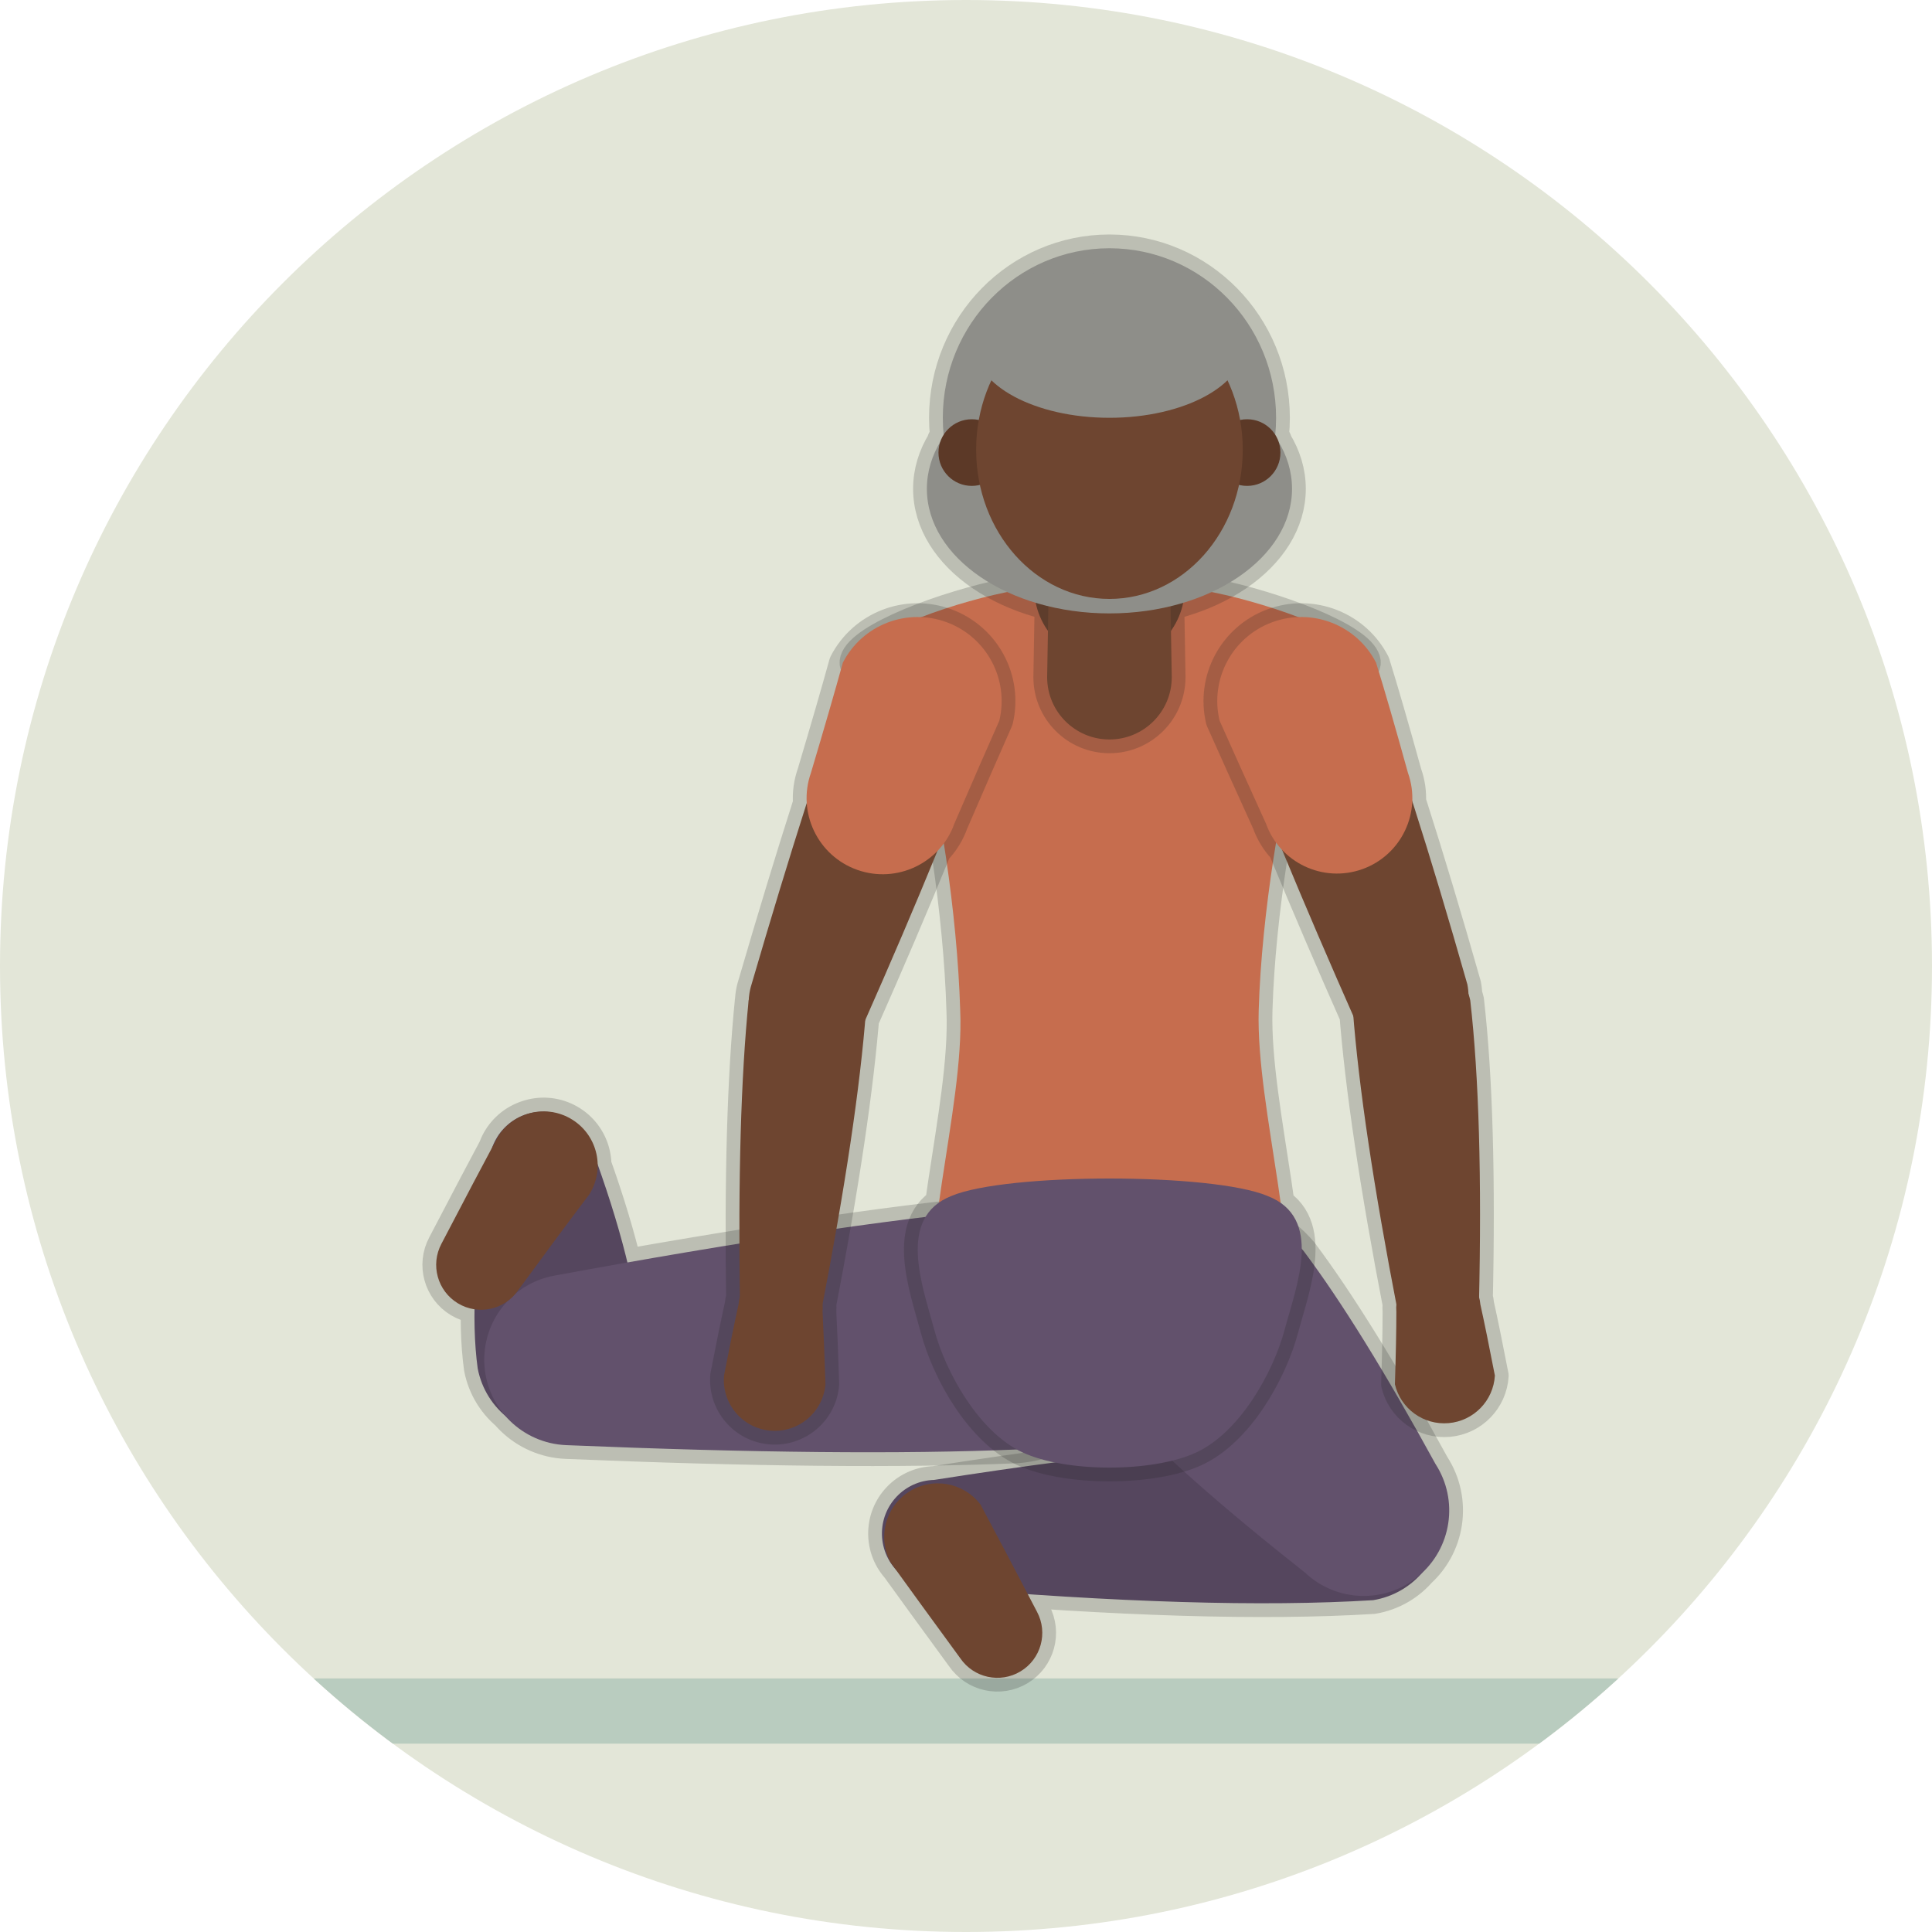
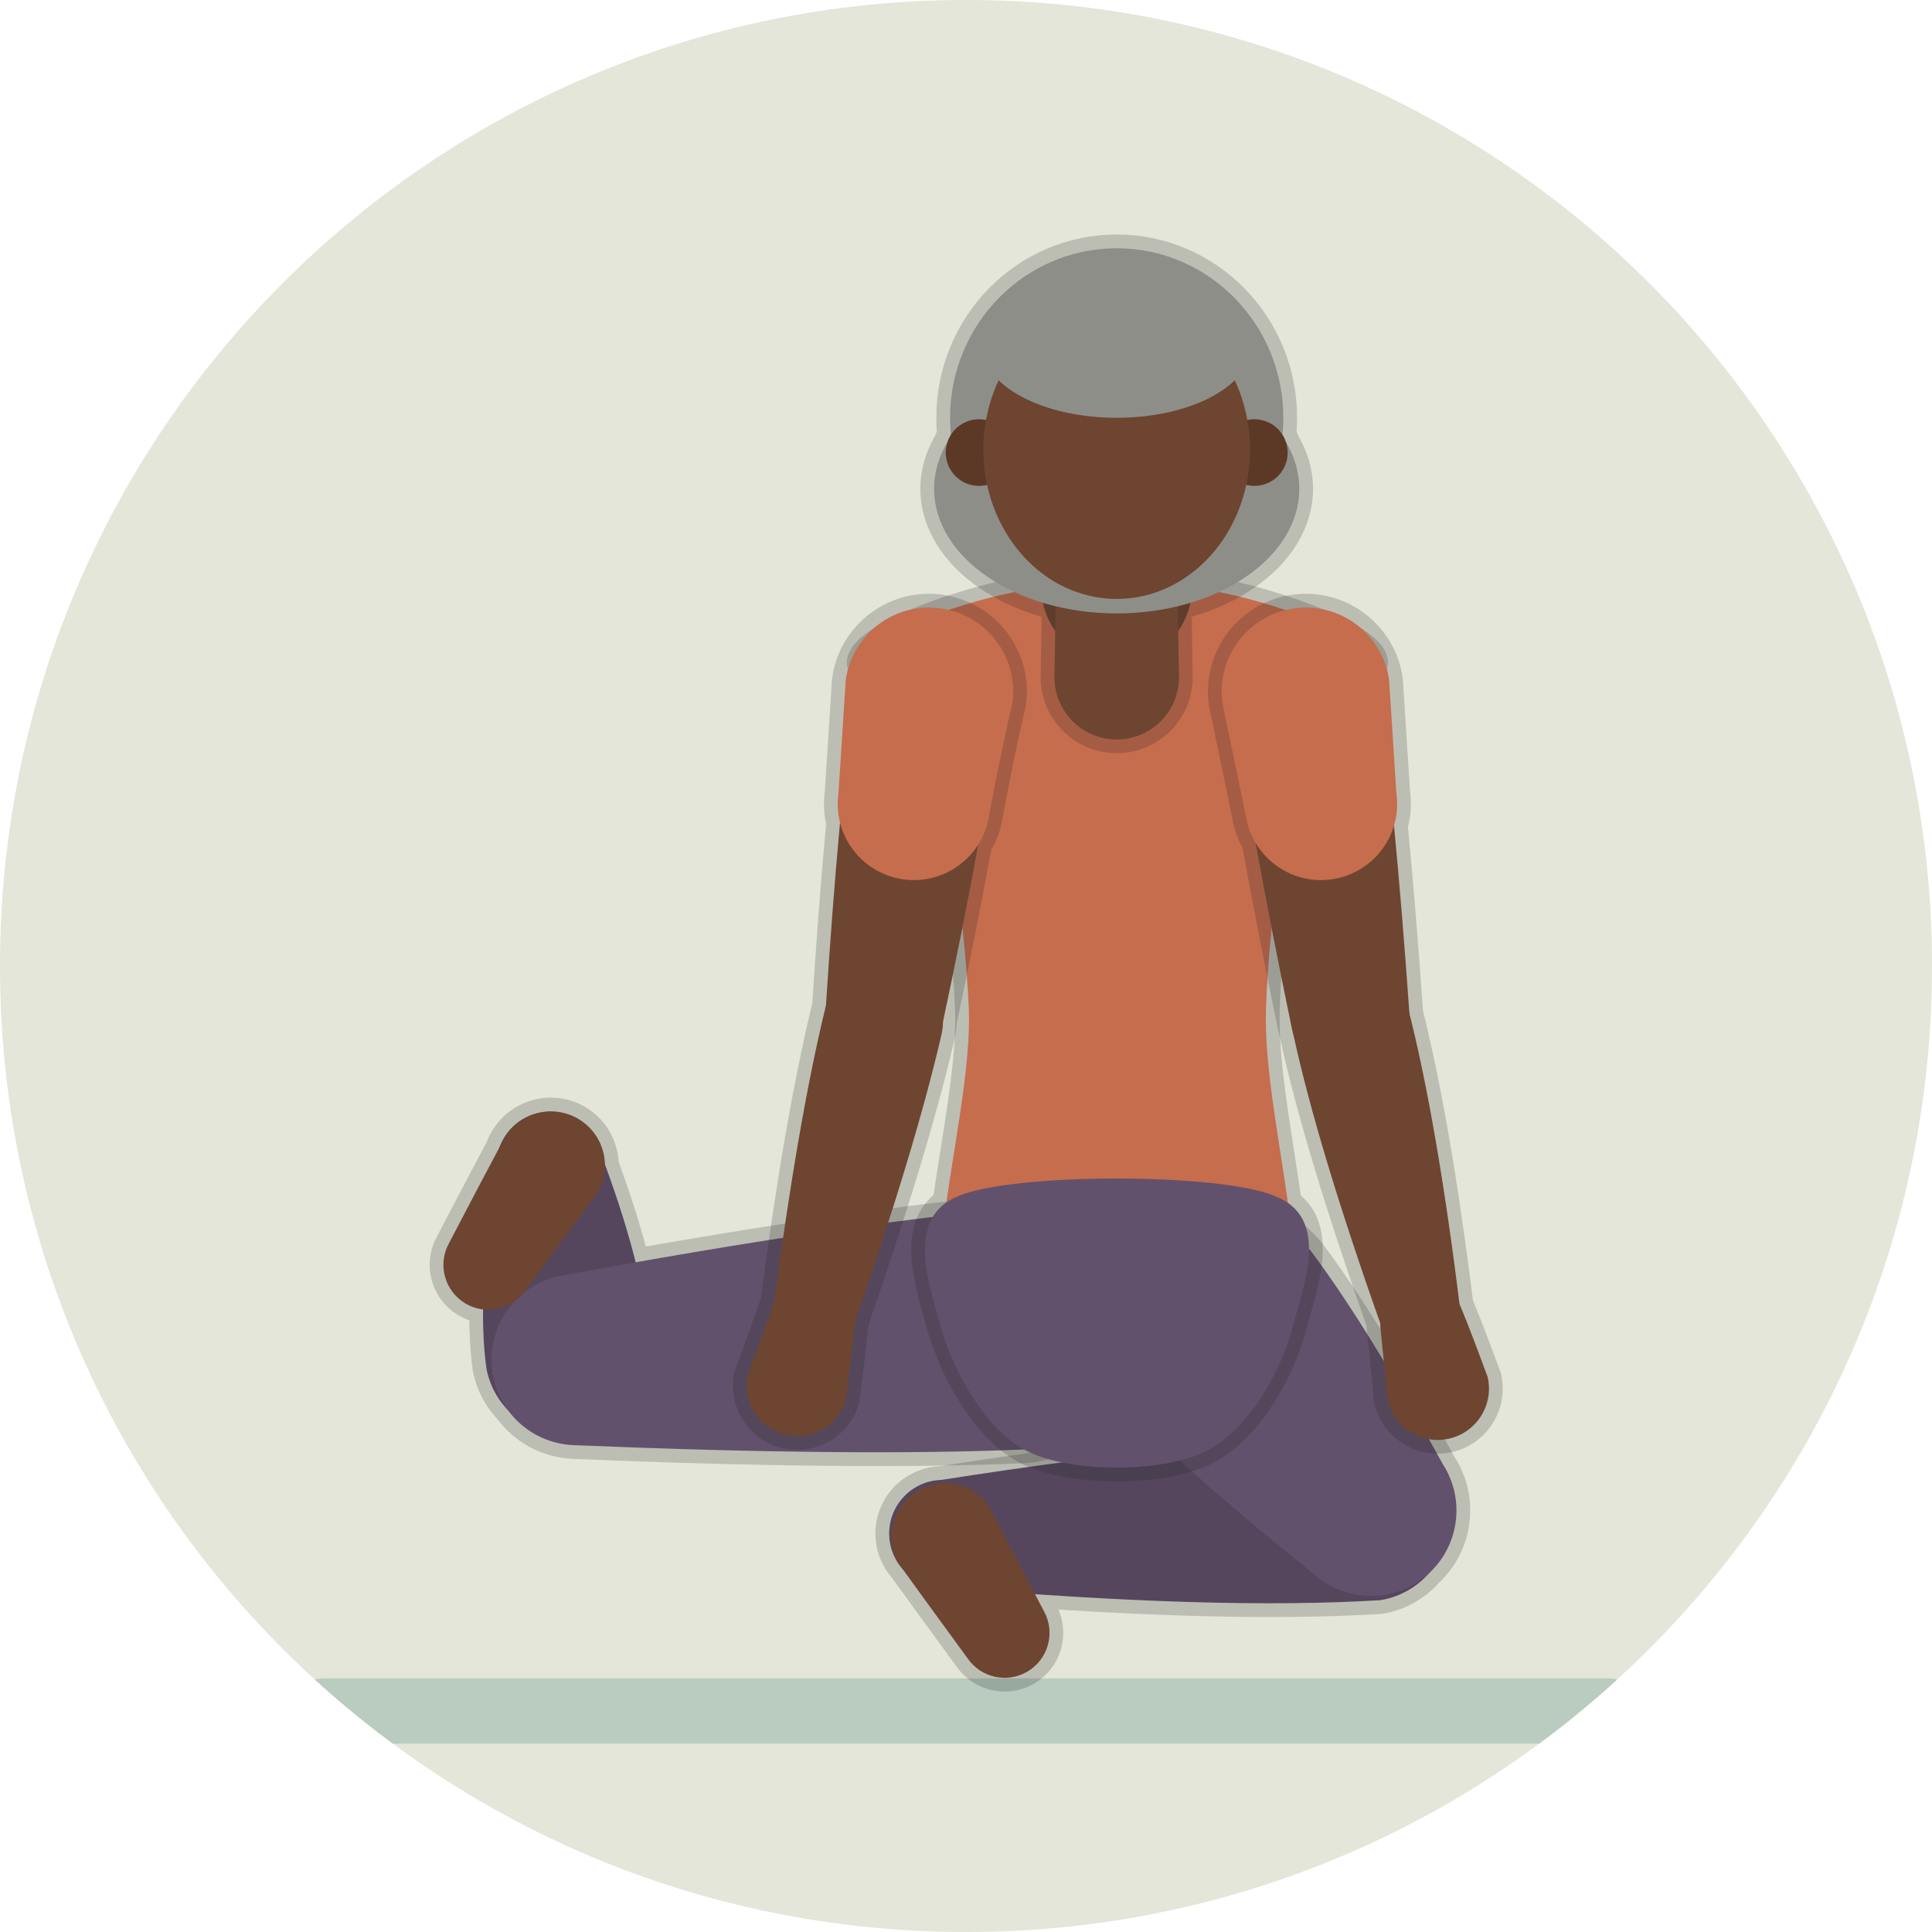
<svg xmlns="http://www.w3.org/2000/svg" viewBox="0 0 200 200" width="400" height="400" role="img" aria-label="Seated figure in profile, upright, with one bent leg in front and the other bent leg behind.">
  <circle cx="100" cy="100" r="100" fill="#E3E6D8" />
  <clipPath id="cb69t9c">
    <circle cx="100" cy="100" r="100" />
  </clipPath>
  <g clip-path="url(#cb69t9c)">
    <g transform="translate(100.0 174.5) scale(1.500)">
-       <rect x="-47.053" y="-0.5" width="94.105" height="4.5" rx="2.2" fill="#B9CCBF" />
+       <rect x="-46.545" y="-0.5" width="93.09" height="4.5" rx="2.2" fill="#B9CCBF" />
      <g>
-         <path d="M-22.4 -22.9Q-22.6 -28.1 -25.5 -36.2A3.7 3.7 0 0 0 -32.9 -35.6Q-34.4 -27.0 -33.7 -21.9A5.7 5.7 0 0 0 -22.4 -22.9ZM2.3 -32.9Q-9.4 -31.8 -28.4 -28.3A5.9 5.9 0 0 0 -27.6 -16.6Q-8.3 -15.8 3.5 -16.3A8.3 8.3 0 0 0 2.3 -32.9ZM-32.3 -37.9Q-33.8 -35.1 -36.2 -30.5A3.1 3.1 0 0 0 -30.9 -27.3Q-27.9 -31.4 -26.0 -33.9A3.7 3.7 0 0 0 -32.3 -37.9Z" fill="#1E1F1D" stroke="#1E1F1D" stroke-width="1.9" stroke-linejoin="round" opacity="0.2" />
-         <path d="M-22.4 -22.9Q-22.6 -28.1 -25.5 -36.2A3.7 3.7 0 0 0 -32.9 -35.6Q-34.4 -27.0 -33.7 -21.9A5.7 5.7 0 0 0 -22.4 -22.9Z" fill="#55465E" />
-         <path d="M2.3 -32.9Q-9.4 -31.8 -28.4 -28.3A5.9 5.9 0 0 0 -27.6 -16.6Q-8.3 -15.8 3.5 -16.3A8.3 8.3 0 0 0 2.3 -32.9Z" fill="#62516C" />
-         <path d="M-32.3 -37.9Q-33.8 -35.1 -36.2 -30.5A3.1 3.1 0 0 0 -30.9 -27.3Q-27.9 -31.4 -26.0 -33.9A3.7 3.7 0 0 0 -32.3 -37.9Z" fill="#6E4530" />
+         <path d="M-21.8 -22.9Q-22.0 -28.1 -25.0 -36.2A3.7 3.7 0 0 0 -32.4 -35.6Q-33.8 -27.0 -33.1 -21.9A5.7 5.7 0 0 0 -21.8 -22.9ZM2.8 -32.9Q-8.9 -31.8 -27.9 -28.3A5.9 5.9 0 0 0 -27.1 -16.6Q-7.8 -15.8 4.0 -16.3A8.3 8.3 0 0 0 2.8 -32.9ZM-31.8 -37.9Q-33.3 -35.1 -35.7 -30.5A3.1 3.1 0 0 0 -30.4 -27.3Q-27.4 -31.4 -25.5 -33.9A3.7 3.7 0 0 0 -31.8 -37.9Z" fill="#1E1F1D" stroke="#1E1F1D" stroke-width="1.9" stroke-linejoin="round" opacity="0.2" />
+         <path d="M-21.8 -22.9Q-22.0 -28.1 -25.0 -36.2A3.7 3.7 0 0 0 -32.4 -35.6Q-33.8 -27.0 -33.1 -21.9A5.7 5.7 0 0 0 -21.8 -22.9Z" fill="#55465E" />
+         <path d="M2.8 -32.9Q-8.9 -31.8 -27.9 -28.3A5.9 5.9 0 0 0 -27.1 -16.6Q-7.8 -15.8 4.0 -16.3A8.3 8.3 0 0 0 2.8 -32.9Z" fill="#62516C" />
+         <path d="M-31.8 -37.9Q-33.3 -35.1 -35.7 -30.5A3.1 3.1 0 0 0 -30.4 -27.3Q-27.4 -31.4 -25.5 -33.9A3.7 3.7 0 0 0 -31.8 -37.9Z" fill="#6E4530" />
      </g>
      <g>
-         <path d="M27.7 -17.2Q16.3 -17.1 -2.2 -14.2A3.7 3.7 0 0 0 -2.0 -6.8Q16.7 -5.2 28.1 -5.9A5.7 5.7 0 0 0 27.7 -17.2ZM10.5 -19.2Q14.9 -14.5 23.4 -7.8A5.9 5.9 0 0 0 32.4 -15.3Q27.2 -24.8 23.3 -30.0A8.3 8.3 0 0 0 10.5 -19.2ZM-5.2 -8.5Q-3.4 -6.0 -0.4 -1.9A3.1 3.1 0 0 0 4.9 -5.1Q2.5 -9.7 1.0 -12.5A3.7 3.7 0 0 0 -5.2 -8.5Z" fill="#1E1F1D" stroke="#1E1F1D" stroke-width="1.9" stroke-linejoin="round" opacity="0.2" />
-         <path d="M27.7 -17.2Q16.3 -17.1 -2.2 -14.2A3.7 3.7 0 0 0 -2.0 -6.8Q16.7 -5.2 28.1 -5.9A5.7 5.7 0 0 0 27.7 -17.2Z" fill="#55465E" />
-         <path d="M10.5 -19.2Q14.9 -14.5 23.4 -7.8A5.9 5.9 0 0 0 32.4 -15.3Q27.2 -24.8 23.3 -30.0A8.3 8.3 0 0 0 10.5 -19.2Z" fill="#62516C" />
-         <path d="M-5.2 -8.5Q-3.4 -6.0 -0.4 -1.9A3.1 3.1 0 0 0 4.9 -5.1Q2.5 -9.7 1.0 -12.5A3.7 3.7 0 0 0 -5.2 -8.5Z" fill="#6E4530" />
+         <path d="M28.2 -17.2Q16.8 -17.1 -1.7 -14.2A3.7 3.7 0 0 0 -1.5 -6.8Q17.2 -5.2 28.6 -5.9A5.7 5.7 0 0 0 28.2 -17.2ZM11.0 -19.2Q15.5 -14.5 23.9 -7.8A5.9 5.9 0 0 0 32.9 -15.3Q27.7 -24.8 23.8 -30.0A8.3 8.3 0 0 0 11.0 -19.2ZM-4.7 -8.5Q-2.9 -6.0 0.1 -1.9A3.1 3.1 0 0 0 5.4 -5.1Q3.0 -9.7 1.5 -12.5A3.7 3.7 0 0 0 -4.7 -8.5Z" fill="#1E1F1D" stroke="#1E1F1D" stroke-width="1.9" stroke-linejoin="round" opacity="0.2" />
+         <path d="M28.2 -17.2Q16.8 -17.1 -1.7 -14.2A3.7 3.7 0 0 0 -1.5 -6.8Q17.2 -5.2 28.6 -5.9A5.7 5.7 0 0 0 28.2 -17.2Z" fill="#55465E" />
+         <path d="M11.0 -19.2Q15.5 -14.5 23.9 -7.8A5.9 5.9 0 0 0 32.9 -15.3Q27.7 -24.8 23.8 -30.0A8.3 8.3 0 0 0 11.0 -19.2Z" fill="#62516C" />
+         <path d="M-4.7 -8.5Q-2.9 -6.0 0.1 -1.9A3.1 3.1 0 0 0 5.4 -5.1Q3.0 -9.7 1.5 -12.5A3.7 3.7 0 0 0 -4.7 -8.5Z" fill="#6E4530" />
      </g>
      <g>
-         <path d="M-1.8 -24.6C-3.6 -29.1 -0.1 -39.8 -0.4 -46.6C-0.6 -53.4 -1.9 -61.5 -3.1 -65.6C-4.3 -69.7 -8.7 -69.4 -7.6 -71.1C-6.5 -72.8 -0.5 -74.9 3.5 -75.6C7.5 -76.4 12.3 -76.4 16.3 -75.6C20.3 -74.9 26.4 -72.8 27.5 -71.1C28.6 -69.4 24.2 -69.7 23.0 -65.6C21.8 -61.5 20.4 -53.4 20.2 -46.6C20.0 -39.8 23.4 -29.1 21.7 -24.6C20.0 -20.1 13.8 -19.6 9.9 -19.6C6.0 -19.6 -0.1 -20.1 -1.8 -24.6ZM-2.2 -24.6C-3.0 -27.6 -4.8 -32.3 -1.0 -33.8C2.8 -35.4 17.0 -35.4 20.8 -33.8C24.7 -32.3 22.8 -27.6 22.0 -24.6C21.2 -21.6 18.9 -17.5 15.9 -16.1C12.9 -14.7 6.9 -14.7 3.9 -16.1C0.9 -17.5 -1.4 -21.6 -2.2 -24.6ZM9.9 -70.6A5.2 5.2 0.0 1 0 9.9 -81.0A5.2 5.2 0.0 1 0 9.9 -70.6Z" fill="#1E1F1D" stroke="#1E1F1D" stroke-width="1.9" stroke-linejoin="round" opacity="0.2" />
-         <path d="M-1.8 -24.6C-3.6 -29.1 -0.1 -39.8 -0.4 -46.6C-0.6 -53.4 -1.9 -61.5 -3.1 -65.6C-4.3 -69.7 -8.7 -69.4 -7.6 -71.1C-6.5 -72.8 -0.5 -74.9 3.5 -75.6C7.5 -76.4 12.3 -76.4 16.3 -75.6C20.3 -74.9 26.4 -72.8 27.5 -71.1C28.6 -69.4 24.2 -69.7 23.0 -65.6C21.8 -61.5 20.4 -53.4 20.2 -46.6C20.0 -39.8 23.4 -29.1 21.7 -24.6C20.0 -20.1 13.8 -19.6 9.9 -19.6C6.0 -19.6 -0.1 -20.1 -1.8 -24.6Z" fill="#C66D4E" />
-         <path d="M-2.2 -24.6C-3.0 -27.6 -4.8 -32.3 -1.0 -33.8C2.8 -35.4 17.0 -35.4 20.8 -33.8C24.7 -32.3 22.8 -27.6 22.0 -24.6C21.2 -21.6 18.9 -17.5 15.9 -16.1C12.9 -14.7 6.9 -14.7 3.9 -16.1C0.9 -17.5 -1.4 -21.6 -2.2 -24.6Z" fill="#62516C" />
-         <path d="M9.9 -70.6A5.2 5.2 0.0 1 0 9.9 -81.0A5.2 5.2 0.0 1 0 9.9 -70.6Z" fill="#6E4530" />
+         <path d="M-1.3 -24.6C-3.1 -29.1 0.4 -39.8 0.2 -46.6C-0.1 -53.4 -1.4 -61.5 -2.6 -65.6C-3.8 -69.7 -8.2 -69.4 -7.1 -71.1C-6.0 -72.8 0.0 -74.9 4.0 -75.6C8.0 -76.4 12.9 -76.4 16.8 -75.6C20.8 -74.9 26.9 -72.8 28.0 -71.1C29.1 -69.4 24.7 -69.7 23.5 -65.6C22.3 -61.5 20.9 -53.4 20.7 -46.6C20.5 -39.8 23.9 -29.1 22.2 -24.6C20.5 -20.1 14.4 -19.6 10.4 -19.6C6.5 -19.6 0.4 -20.1 -1.3 -24.6ZM-1.7 -24.6C-2.5 -27.6 -4.3 -32.3 -0.5 -33.8C3.3 -35.4 17.5 -35.4 21.3 -33.8C25.2 -32.3 23.3 -27.6 22.5 -24.6C21.7 -21.6 19.4 -17.5 16.4 -16.1C13.4 -14.7 7.4 -14.7 4.4 -16.1C1.4 -17.5 -0.8 -21.6 -1.7 -24.6ZM10.4 -70.6A5.2 5.2 0.0 1 0 10.4 -81.0A5.2 5.2 0.0 1 0 10.4 -70.6Z" fill="#1E1F1D" stroke="#1E1F1D" stroke-width="1.9" stroke-linejoin="round" opacity="0.2" />
+         <path d="M-1.3 -24.6C-3.1 -29.1 0.4 -39.8 0.2 -46.6C-0.1 -53.4 -1.4 -61.5 -2.6 -65.6C-3.8 -69.7 -8.2 -69.4 -7.1 -71.1C-6.0 -72.8 0.0 -74.9 4.0 -75.6C8.0 -76.4 12.9 -76.4 16.8 -75.6C20.8 -74.9 26.9 -72.8 28.0 -71.1C29.1 -69.4 24.7 -69.7 23.5 -65.6C22.3 -61.5 20.9 -53.4 20.7 -46.6C20.5 -39.8 23.9 -29.1 22.2 -24.6C20.5 -20.1 14.4 -19.6 10.4 -19.6C6.5 -19.6 0.4 -20.1 -1.3 -24.6Z" fill="#C66D4E" />
+         <path d="M-1.7 -24.6C-2.5 -27.6 -4.3 -32.3 -0.5 -33.8C3.3 -35.4 17.5 -35.4 21.3 -33.8C25.2 -32.3 23.3 -27.6 22.5 -24.6C21.7 -21.6 19.4 -17.5 16.4 -16.1C13.4 -14.7 7.4 -14.7 4.4 -16.1C1.4 -17.5 -0.8 -21.6 -1.7 -24.6Z" fill="#62516C" />
+         <path d="M10.4 -70.6A5.2 5.2 0.0 1 0 10.4 -81.0A5.2 5.2 0.0 1 0 10.4 -70.6Z" fill="#6E4530" />
      </g>
      <g>
-         <path d="M-7.8 -70.3Q-10.8 -62.1 -14.8 -48.4A4.1 4.1 0 0 0 -7.1 -45.6Q-1.3 -58.7 1.6 -66.9A5.0 5.0 0 0 0 -7.8 -70.3ZM-8.5 -70.6Q-9.3 -67.7 -10.7 -63.0A5.2 5.2 0 0 0 -0.8 -59.5Q1.1 -63.9 2.3 -66.6A5.8 5.8 0 0 0 -8.5 -70.6ZM-15.0 -47.3Q-15.8 -39.4 -15.6 -26.3A2.8 2.8 0 0 0 -10.0 -25.8Q-7.5 -38.7 -6.9 -46.6A4.1 4.1 0 0 0 -15.0 -47.3ZM-15.7 -26.3Q-16.1 -24.5 -16.7 -21.4A3.5 3.5 0 0 0 -9.7 -20.8Q-9.8 -23.9 -9.9 -25.8A2.9 2.9 0 0 0 -15.7 -26.3Z" fill="#1E1F1D" stroke="#1E1F1D" stroke-width="1.9" stroke-linejoin="round" opacity="0.2" />
-         <path d="M-7.8 -70.3Q-10.8 -62.1 -14.8 -48.4A4.1 4.1 0 0 0 -7.1 -45.6Q-1.3 -58.7 1.6 -66.9A5.0 5.0 0 0 0 -7.8 -70.3Z" fill="#6E4530" />
-         <path d="M-8.5 -70.6Q-9.3 -67.7 -10.7 -63.0A5.2 5.2 0 0 0 -0.8 -59.5Q1.1 -63.9 2.3 -66.6A5.8 5.8 0 0 0 -8.5 -70.6Z" fill="#C66D4E" />
-         <path d="M-15.0 -47.3Q-15.8 -39.4 -15.6 -26.3A2.8 2.8 0 0 0 -10.0 -25.8Q-7.5 -38.7 -6.9 -46.6A4.1 4.1 0 0 0 -15.0 -47.3Z" fill="#6E4530" />
-         <path d="M-15.7 -26.3Q-16.1 -24.5 -16.7 -21.4A3.5 3.5 0 0 0 -9.7 -20.8Q-9.8 -23.9 -9.9 -25.8A2.9 2.9 0 0 0 -15.7 -26.3Z" fill="#6E4530" />
+         <path d="M-7.6 -69.3Q-8.8 -60.6 -9.7 -46.4A4.1 4.1 0 0 0 -1.7 -45.3Q1.3 -59.3 2.4 -67.9A5.0 5.0 0 0 0 -7.6 -69.3ZM-8.3 -69.4Q-8.5 -66.4 -8.8 -61.6A5.2 5.2 0 0 0 1.6 -60.1Q2.5 -64.9 3.2 -67.8A5.8 5.8 0 0 0 -8.3 -69.4ZM-9.7 -46.8Q-11.6 -39.0 -13.3 -26.0A2.8 2.8 0 0 0 -7.8 -24.7Q-3.5 -37.1 -1.7 -44.9A4.1 4.1 0 0 0 -9.7 -46.8ZM-13.4 -26.0Q-14.0 -24.3 -15.1 -21.3A3.5 3.5 0 0 0 -8.3 -19.7Q-7.9 -22.8 -7.7 -24.7A2.9 2.9 0 0 0 -13.4 -26.0Z" fill="#1E1F1D" stroke="#1E1F1D" stroke-width="1.9" stroke-linejoin="round" opacity="0.2" />
+         <path d="M-7.6 -69.3Q-8.8 -60.6 -9.7 -46.4A4.1 4.1 0 0 0 -1.7 -45.3Q1.3 -59.3 2.4 -67.9A5.0 5.0 0 0 0 -7.6 -69.3Z" fill="#6E4530" />
+         <path d="M-8.3 -69.4Q-8.5 -66.4 -8.8 -61.6A5.2 5.2 0 0 0 1.6 -60.1Q2.5 -64.9 3.2 -67.8A5.8 5.8 0 0 0 -8.3 -69.4Z" fill="#C66D4E" />
+         <path d="M-9.7 -46.8Q-11.6 -39.0 -13.3 -26.0A2.8 2.8 0 0 0 -7.8 -24.7Q-3.5 -37.1 -1.7 -44.9A4.1 4.1 0 0 0 -9.7 -46.8Z" fill="#6E4530" />
+         <path d="M-13.4 -26.0Q-14.0 -24.3 -15.1 -21.3A3.5 3.5 0 0 0 -8.3 -19.7Q-7.9 -22.8 -7.7 -24.7A2.9 2.9 0 0 0 -13.4 -26.0Z" fill="#6E4530" />
      </g>
      <g>
-         <path d="M18.2 -66.9Q21.2 -58.7 27.0 -45.6A4.1 4.1 0 0 0 34.6 -48.4Q30.7 -62.1 27.6 -70.3A5.0 5.0 0 0 0 18.2 -66.9ZM17.5 -66.6Q18.7 -63.9 20.7 -59.5A5.2 5.2 0 0 0 30.5 -63.0Q29.2 -67.7 28.3 -70.6A5.8 5.8 0 0 0 17.5 -66.6ZM26.7 -46.6Q27.3 -38.7 29.8 -25.8A2.8 2.8 0 0 0 35.4 -26.3Q35.7 -39.4 34.8 -47.3A4.1 4.1 0 0 0 26.7 -46.6ZM29.7 -25.8Q29.7 -23.9 29.6 -20.8A3.5 3.5 0 0 0 36.5 -21.4Q35.9 -24.5 35.5 -26.3A2.9 2.9 0 0 0 29.7 -25.8Z" fill="#1E1F1D" stroke="#1E1F1D" stroke-width="1.9" stroke-linejoin="round" opacity="0.2" />
-         <path d="M18.2 -66.9Q21.2 -58.7 27.0 -45.6A4.1 4.1 0 0 0 34.6 -48.4Q30.7 -62.1 27.6 -70.3A5.0 5.0 0 0 0 18.2 -66.9Z" fill="#6E4530" />
-         <path d="M17.5 -66.6Q18.7 -63.9 20.7 -59.5A5.2 5.2 0 0 0 30.5 -63.0Q29.2 -67.7 28.3 -70.6A5.8 5.8 0 0 0 17.5 -66.6Z" fill="#C66D4E" />
-         <path d="M26.7 -46.6Q27.3 -38.7 29.8 -25.8A2.8 2.8 0 0 0 35.4 -26.3Q35.7 -39.4 34.8 -47.3A4.1 4.1 0 0 0 26.7 -46.6Z" fill="#6E4530" />
-         <path d="M29.7 -25.8Q29.7 -23.9 29.6 -20.8A3.5 3.5 0 0 0 36.5 -21.4Q35.9 -24.5 35.5 -26.3A2.9 2.9 0 0 0 29.7 -25.8Z" fill="#6E4530" />
+         <path d="M18.4 -67.9Q19.6 -59.3 22.5 -45.3A4.1 4.1 0 0 0 30.6 -46.4Q29.6 -60.6 28.4 -69.3A5.0 5.0 0 0 0 18.4 -67.9ZM17.7 -67.8Q18.3 -64.9 19.3 -60.1A5.2 5.2 0 0 0 29.7 -61.6Q29.4 -66.4 29.2 -69.4A5.8 5.8 0 0 0 17.7 -67.8ZM22.6 -44.9Q24.3 -37.1 28.7 -24.7A2.8 2.8 0 0 0 34.1 -26.0Q32.5 -39.0 30.5 -46.8A4.1 4.1 0 0 0 22.6 -44.9ZM28.6 -24.7Q28.8 -22.8 29.1 -19.7A3.5 3.5 0 0 0 36.0 -21.3Q34.9 -24.3 34.2 -26.0A2.9 2.9 0 0 0 28.6 -24.7Z" fill="#1E1F1D" stroke="#1E1F1D" stroke-width="1.9" stroke-linejoin="round" opacity="0.2" />
+         <path d="M18.4 -67.9Q19.6 -59.3 22.5 -45.3A4.1 4.1 0 0 0 30.6 -46.4Q29.6 -60.6 28.4 -69.3A5.0 5.0 0 0 0 18.4 -67.9Z" fill="#6E4530" />
+         <path d="M17.7 -67.8Q18.3 -64.9 19.3 -60.1A5.2 5.2 0 0 0 29.7 -61.6Q29.4 -66.4 29.2 -69.4A5.8 5.8 0 0 0 17.7 -67.8Z" fill="#C66D4E" />
+         <path d="M22.6 -44.9Q24.3 -37.1 28.7 -24.7A2.8 2.8 0 0 0 34.1 -26.0Q32.5 -39.0 30.5 -46.8A4.1 4.1 0 0 0 22.6 -44.9Z" fill="#6E4530" />
+         <path d="M28.6 -24.7Q28.8 -22.8 29.1 -19.7A3.5 3.5 0 0 0 36.0 -21.3Q34.9 -24.3 34.2 -26.0A2.9 2.9 0 0 0 28.6 -24.7Z" fill="#6E4530" />
      </g>
      <g>
-         <path d="M14.2 -69.6Q14.1 -75.9 13.9 -86.1A4.0 4.0 0 0 0 5.9 -86.1Q5.7 -75.9 5.6 -69.6A4.3 4.3 0 0 0 14.2 -69.6ZM9.9 -75.8A11.5 11.7 0.0 1 0 9.9 -99.2A11.5 11.7 0.0 1 0 9.9 -75.8ZM9.9 -74.0A12.6 8.6 0.0 1 0 9.9 -91.2A12.6 8.6 0.0 1 0 9.9 -74.0ZM19.4 -82.8A2.3 2.3 0.0 1 0 19.4 -87.4A2.3 2.3 0.0 1 0 19.4 -82.8ZM0.4 -82.8A2.3 2.3 0.0 1 0 0.4 -87.4A2.3 2.3 0.0 1 0 0.4 -82.8ZM9.9 -75.0A9.2 10.3 0.0 1 0 9.9 -95.6A9.2 10.3 0.0 1 0 9.9 -75.0ZM9.9 -87.5A9.3 5.0 0.0 1 0 9.9 -97.5A9.3 5.0 0.0 1 0 9.9 -87.5Z" fill="#1E1F1D" stroke="#1E1F1D" stroke-width="1.9" stroke-linejoin="round" opacity="0.2" />
-         <path d="M14.2 -69.6Q14.1 -75.9 13.9 -86.1A4.0 4.0 0 0 0 5.9 -86.1Q5.7 -75.9 5.6 -69.6A4.3 4.3 0 0 0 14.2 -69.6Z" fill="#6E4530" />
-         <path d="M9.9 -75.8A11.5 11.7 0.0 1 0 9.9 -99.2A11.5 11.7 0.0 1 0 9.9 -75.8Z" fill="#8E8E89" />
-         <path d="M9.9 -74.0A12.6 8.6 0.0 1 0 9.9 -91.2A12.6 8.6 0.0 1 0 9.9 -74.0Z" fill="#8E8E89" />
-         <path d="M19.4 -82.8A2.3 2.3 0.0 1 0 19.4 -87.4A2.3 2.3 0.0 1 0 19.4 -82.8Z" fill="#5C3927" />
-         <path d="M0.4 -82.8A2.3 2.3 0.0 1 0 0.4 -87.4A2.3 2.3 0.0 1 0 0.4 -82.8Z" fill="#5C3927" />
-         <path d="M9.9 -75.0A9.2 10.3 0.0 1 0 9.9 -95.6A9.2 10.3 0.0 1 0 9.9 -75.0Z" fill="#6E4530" />
-         <path d="M9.9 -87.5A9.3 5.0 0.0 1 0 9.9 -97.5A9.3 5.0 0.0 1 0 9.9 -87.5Z" fill="#8E8E89" />
+         <path d="M14.7 -69.6Q14.6 -75.9 14.4 -86.1A4.0 4.0 0 0 0 6.4 -86.1Q6.2 -75.9 6.1 -69.6A4.3 4.3 0 0 0 14.7 -69.6ZM10.4 -75.8A11.5 11.7 0.0 1 0 10.4 -99.2A11.5 11.7 0.0 1 0 10.4 -75.8ZM10.4 -74.0A12.6 8.6 0.0 1 0 10.4 -91.2A12.6 8.6 0.0 1 0 10.4 -74.0ZM19.9 -82.8A2.3 2.3 0.0 1 0 19.9 -87.4A2.3 2.3 0.0 1 0 19.9 -82.8ZM0.9 -82.8A2.3 2.3 0.0 1 0 0.9 -87.4A2.3 2.3 0.0 1 0 0.9 -82.8ZM10.4 -75.0A9.2 10.3 0.0 1 0 10.4 -95.6A9.2 10.3 0.0 1 0 10.4 -75.0ZM10.4 -87.5A9.3 5.0 0.0 1 0 10.4 -97.5A9.3 5.0 0.0 1 0 10.4 -87.5Z" fill="#1E1F1D" stroke="#1E1F1D" stroke-width="1.9" stroke-linejoin="round" opacity="0.2" />
+         <path d="M14.7 -69.6Q14.6 -75.9 14.4 -86.1A4.0 4.0 0 0 0 6.4 -86.1Q6.2 -75.9 6.1 -69.6A4.3 4.3 0 0 0 14.7 -69.6Z" fill="#6E4530" />
+         <path d="M10.4 -75.8A11.5 11.7 0.0 1 0 10.4 -99.2A11.5 11.7 0.0 1 0 10.4 -75.8Z" fill="#8E8E89" />
+         <path d="M10.4 -74.0A12.6 8.6 0.0 1 0 10.4 -91.2A12.6 8.6 0.0 1 0 10.4 -74.0Z" fill="#8E8E89" />
+         <path d="M19.9 -82.8A2.3 2.3 0.0 1 0 19.9 -87.4A2.3 2.3 0.0 1 0 19.9 -82.8Z" fill="#5C3927" />
+         <path d="M0.9 -82.8A2.3 2.3 0.0 1 0 0.9 -87.4A2.3 2.3 0.0 1 0 0.9 -82.8Z" fill="#5C3927" />
+         <path d="M10.4 -75.0A9.2 10.3 0.0 1 0 10.4 -95.6A9.2 10.3 0.0 1 0 10.4 -75.0Z" fill="#6E4530" />
+         <path d="M10.4 -87.5A9.3 5.0 0.0 1 0 10.4 -97.5A9.3 5.0 0.0 1 0 10.4 -87.5Z" fill="#8E8E89" />
      </g>
    </g>
  </g>
</svg>
